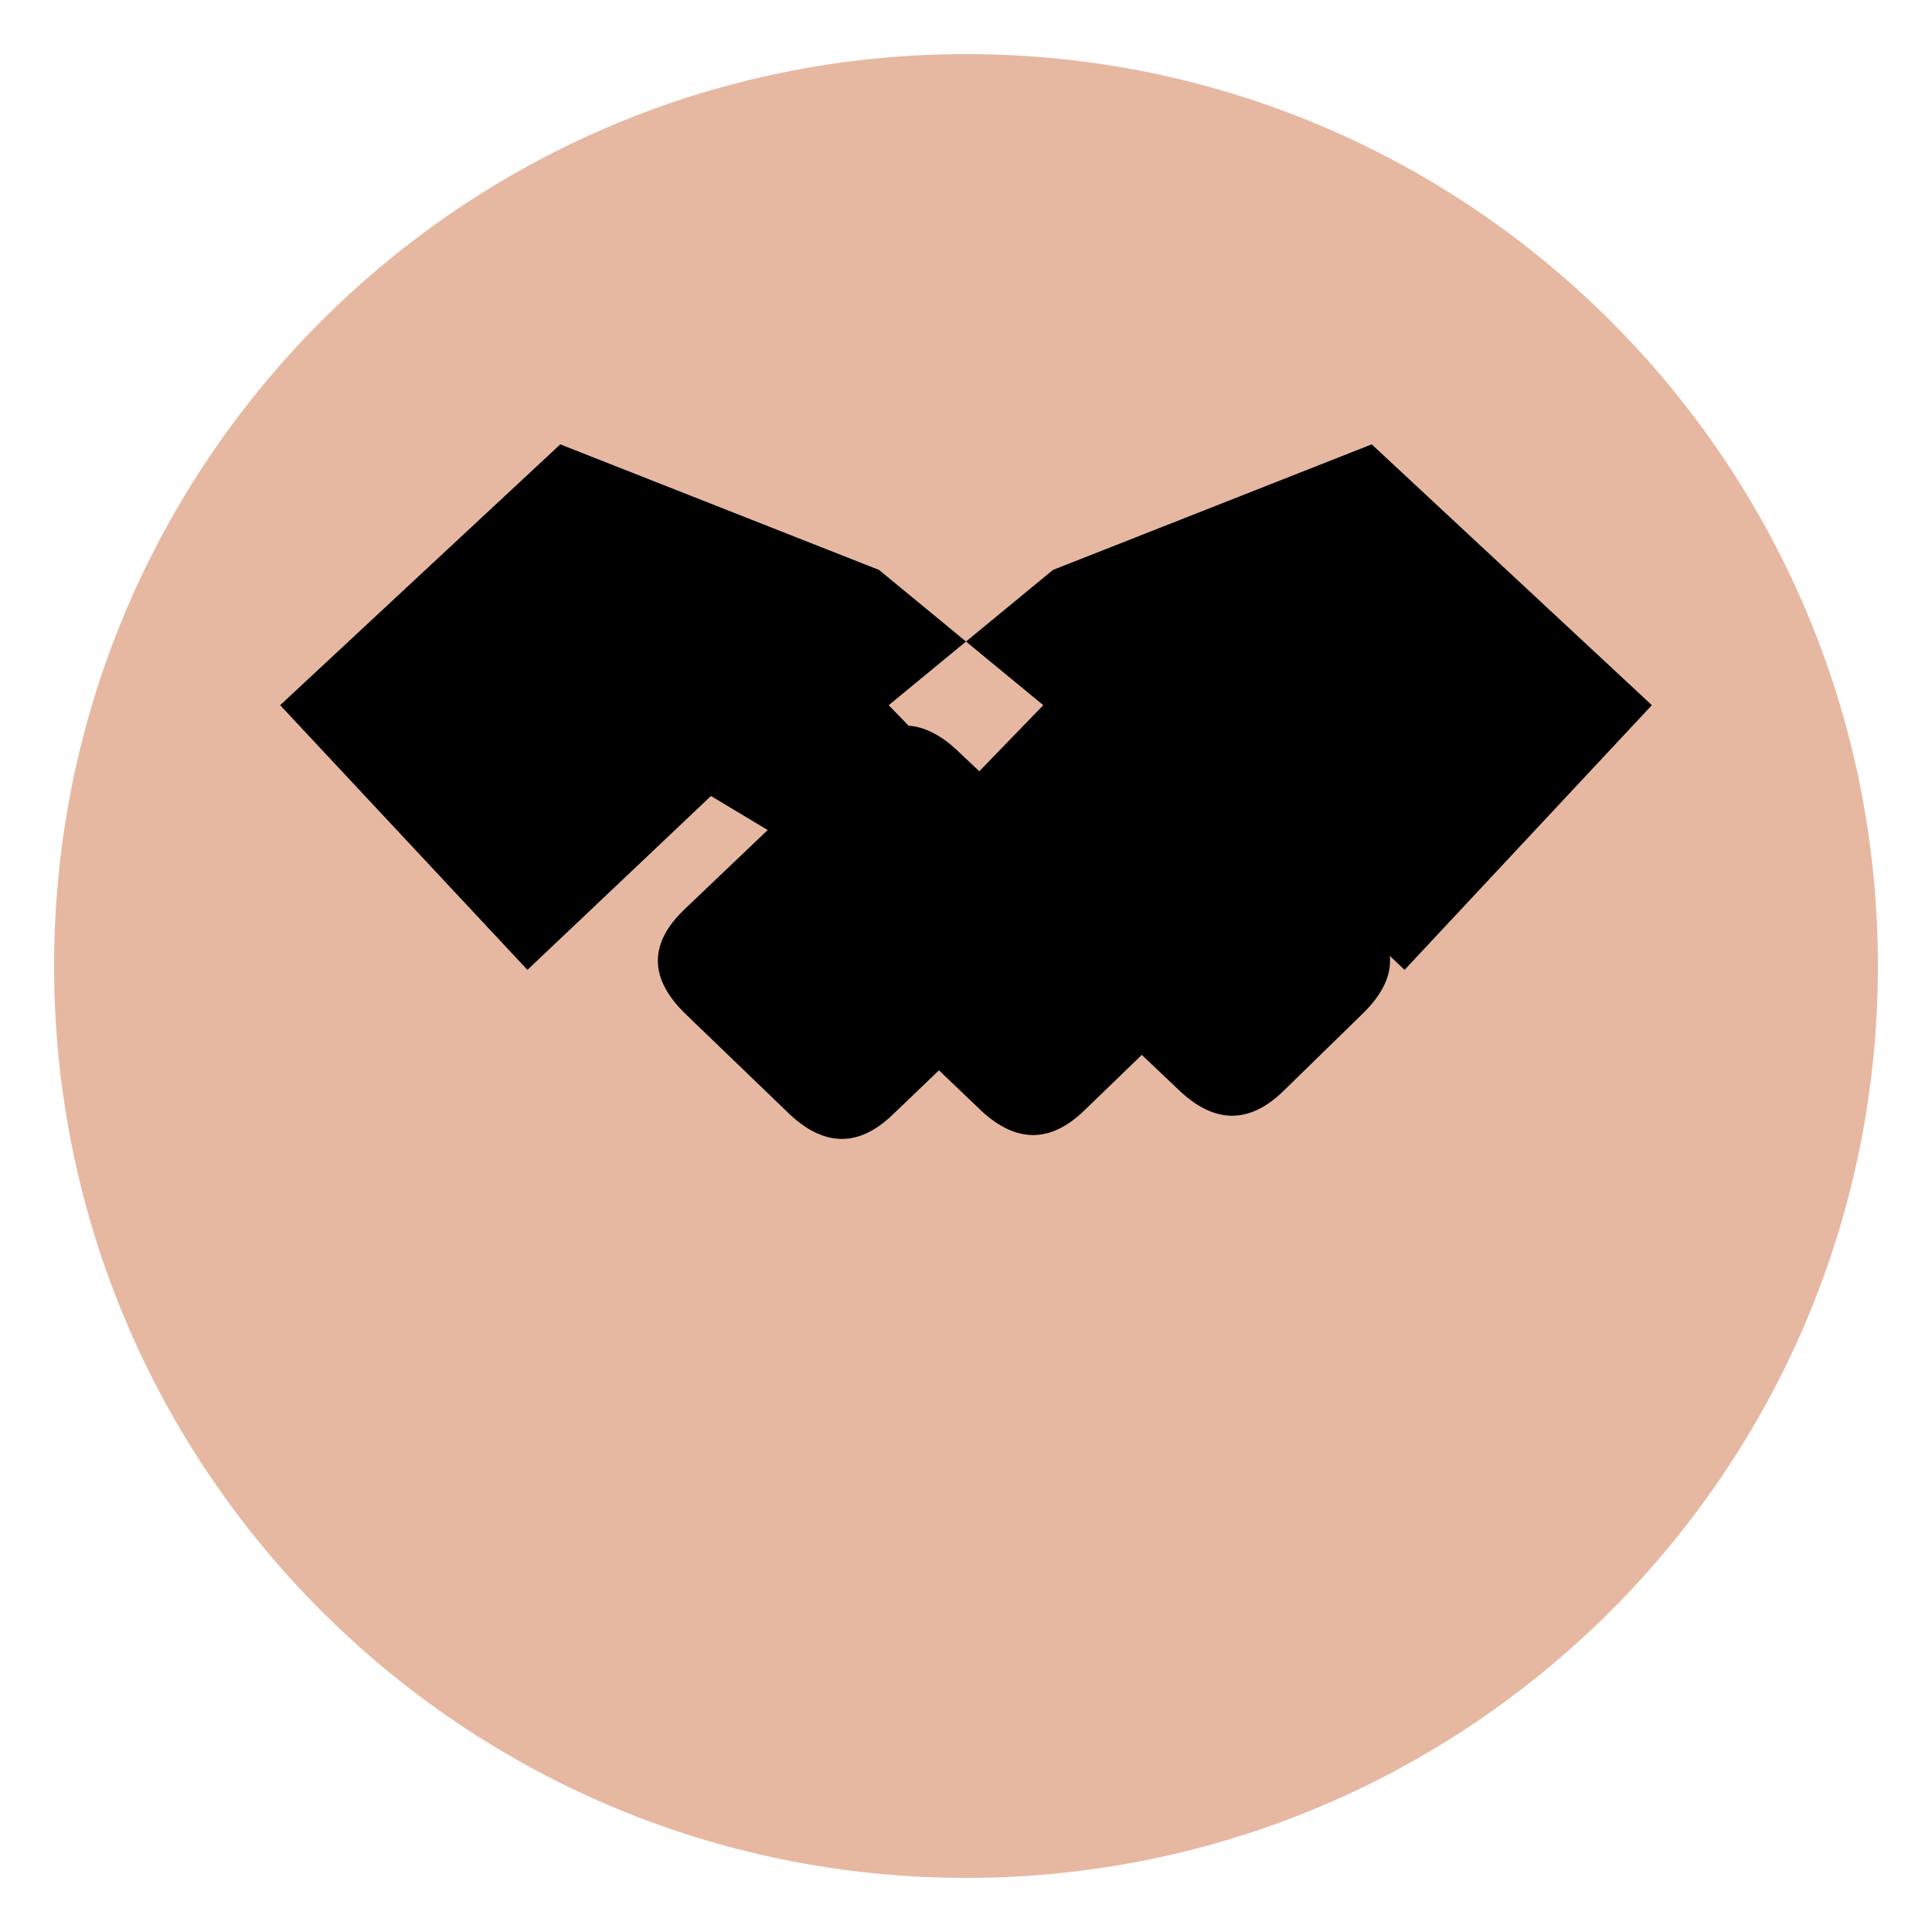
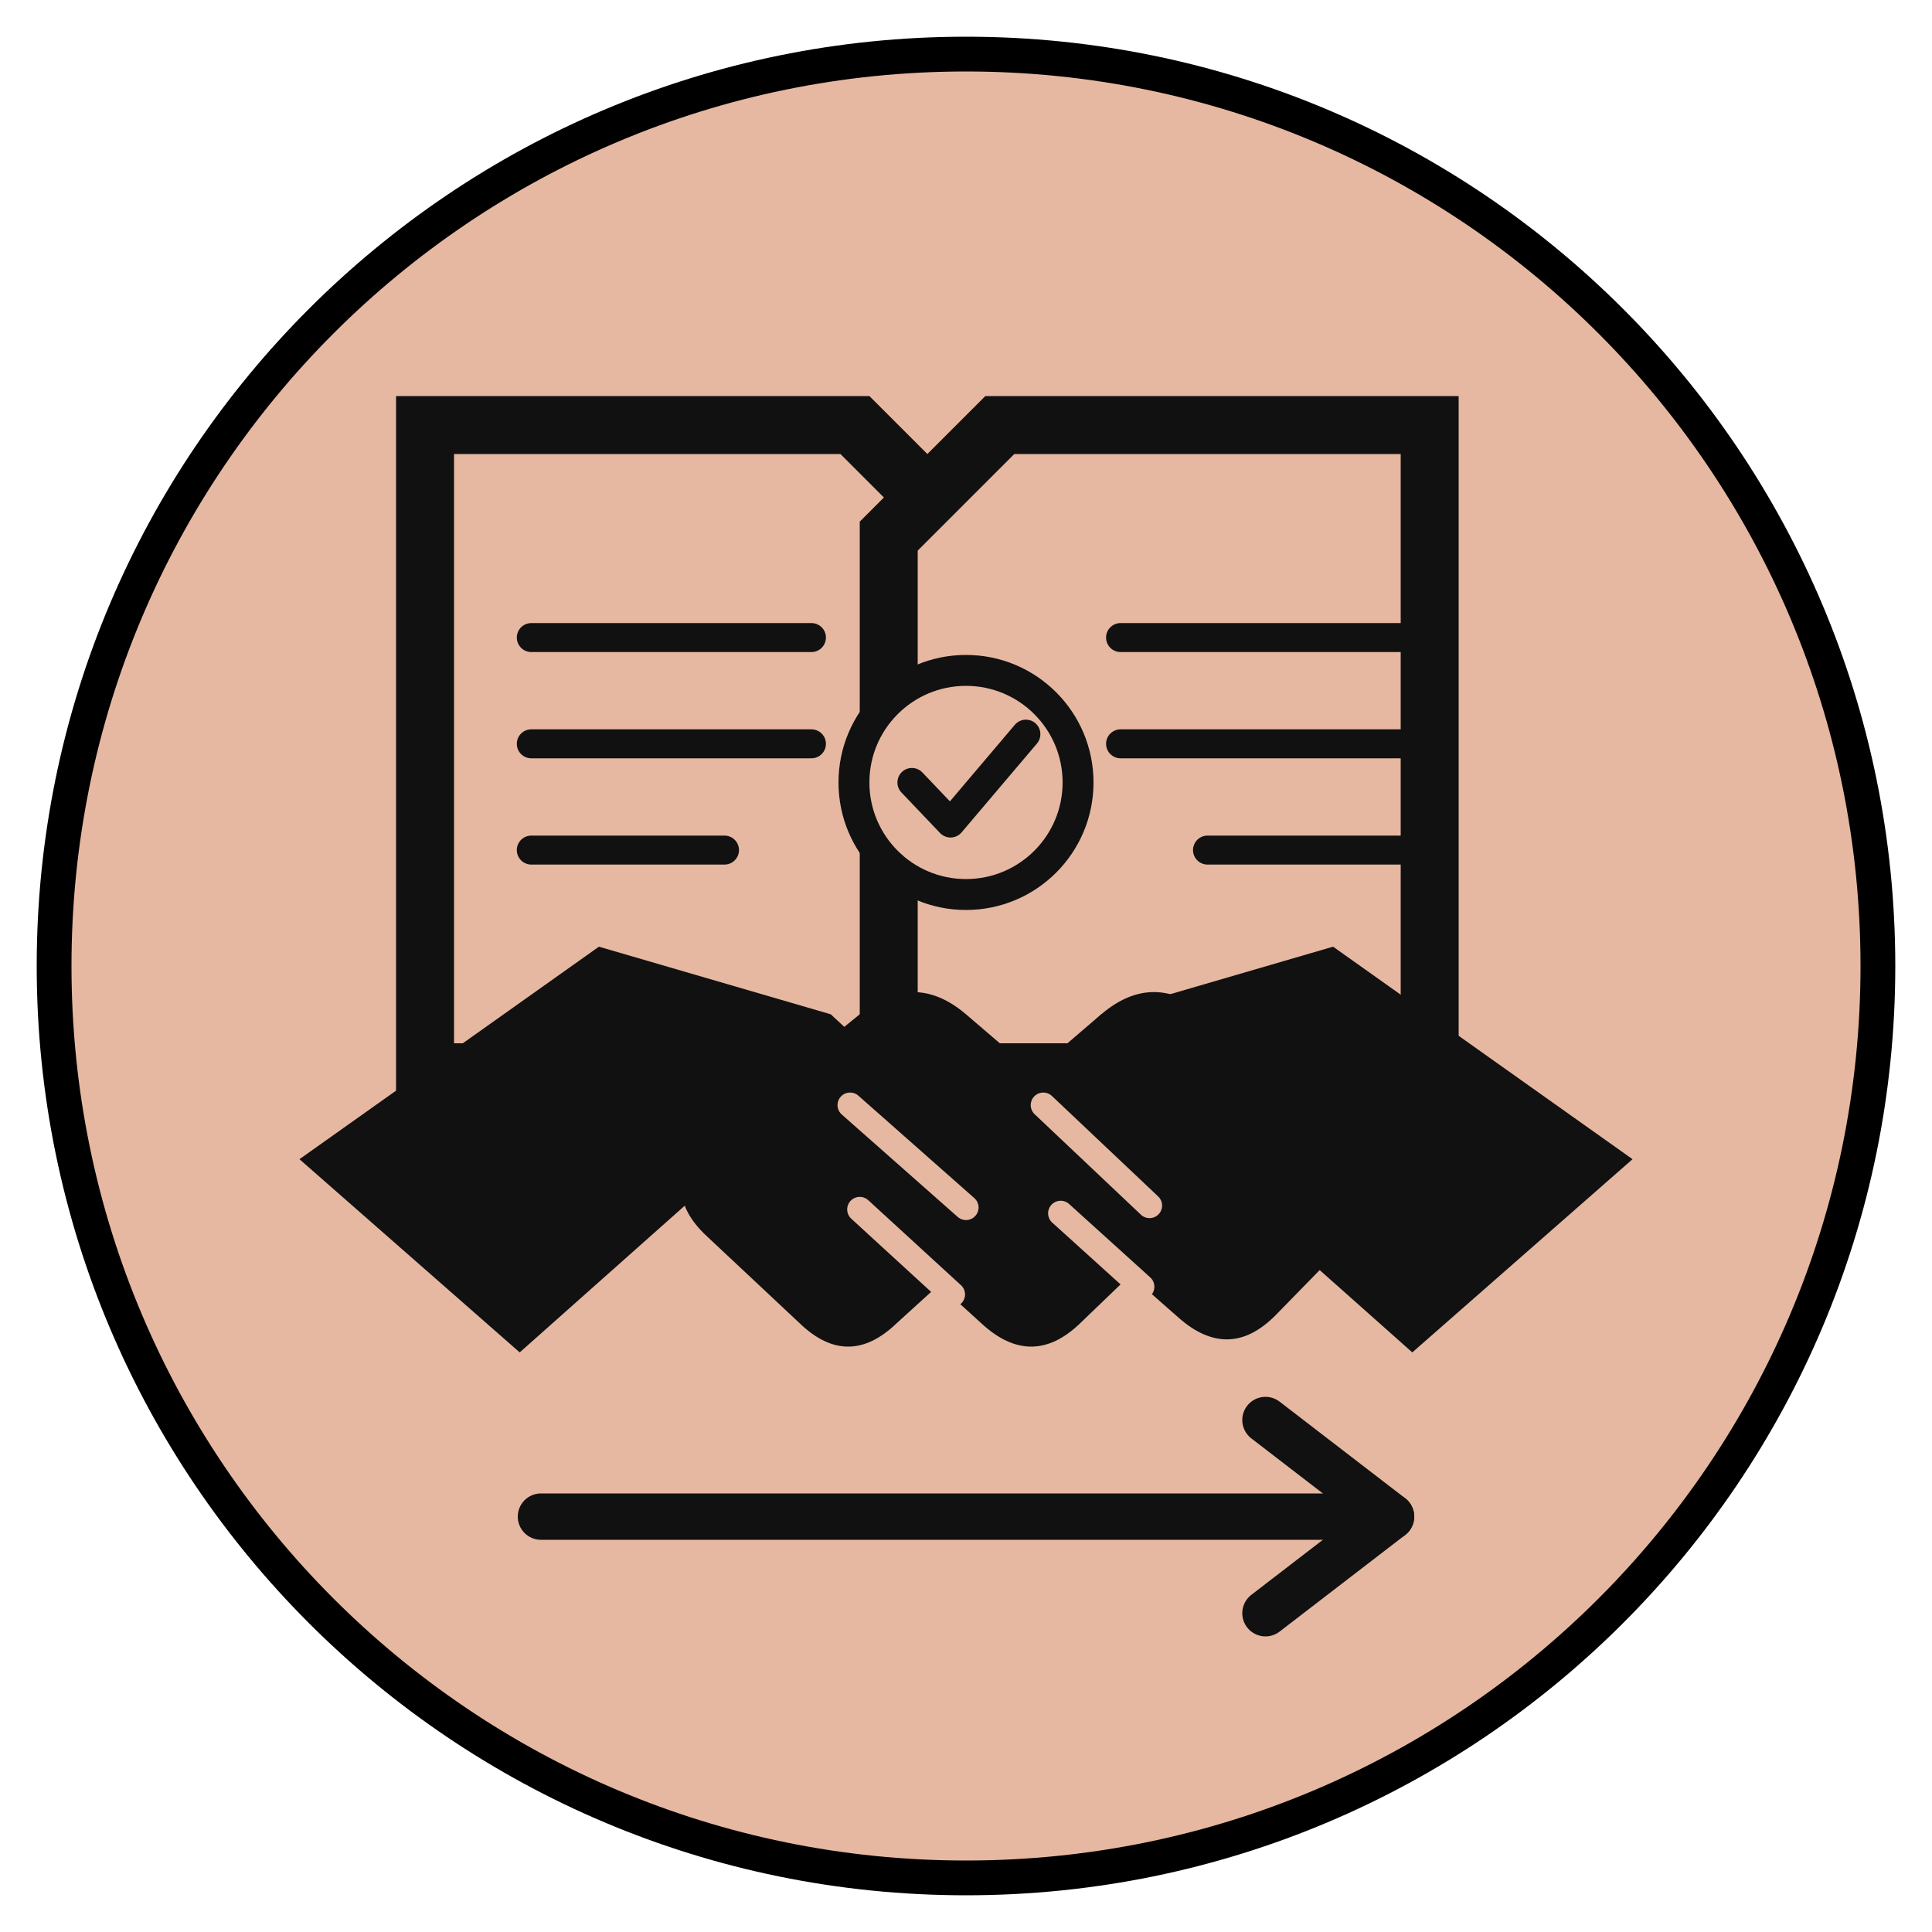
- <svg xmlns="http://www.w3.org/2000/svg" width="1000" height="1000" viewBox="0 0 1000 1000">
-   <circle cx="500" cy="500" r="472" fill="#E6B8A2" />
-   <path fill="#000" d="M145 365l145-135 165 65 85 70-92 95-80-48-95 90-128-137zm710 0L710 230l-165 65-85 70 92 95 80-48 95 90 128-137z" />
-   <path fill="#000" d="M355 470l86-82q27-25 54 0l35 33 35-33q27-25 54 0l87 83q27 26 0 53l-42 41q-26 25-53 0l-20-19-30 29q-26 25-53 0l-22-21-24 23q-26 25-53 0l-54-52q-29-28 0-55z" />
+ <svg xmlns="http://www.w3.org/2000/svg" viewBox="0 0 1000 1000" width="1000" height="1000">
+   <circle cx="500" cy="500" r="472" fill="#E6B8A2" stroke="#000" stroke-width="18" />
+   <path d="M205 205h245l65 65v300H205z" fill="#111" />
+   <path d="M235 235h200l50 50v255H235z" fill="#E6B8A2" />
+   <path d="M755 205H510l-65 65v300h310z" fill="#111" />
+   <path d="M725 235H525l-50 50v255h250z" fill="#E6B8A2" />
+   <g fill="none" stroke="#111" stroke-width="15" stroke-linecap="round">
+     <path d="M275 330h145m-145 55h145m-145 55h100M580 330h145m-145 55h145m-100 55h100" />
+   </g>
+   <circle cx="500" cy="405" r="58" fill="#E6B8A2" stroke="#111" stroke-width="16" />
+   <path d="M472 405l20 21 39-46" fill="none" stroke="#111" stroke-width="15" stroke-linecap="round" stroke-linejoin="round" />
+   <path d="M155 600l155-110 120 35 70 65-66 73-75-43-90 80z" fill="#111" />
+   <path d="M845 600L690 490l-120 35-70 65 66 73 75-43 90 80z" fill="#111" />
+   <path d="M365 590l80-65q28-23 55 0l35 30 35-30q27-23 55 0l75 65q25 23 2 48l-42 43q-24 24-50 1l-25-22-26 25q-25 24-51 0l-22-20-22 20q-25 24-50 0l-48-45q-26-24-1-50z" fill="#111" />
+   <path d="M440 572l60 53m40-53 55 52m-150 2 48 44m56-42 42 38" fill="none" stroke="#E6B8A2" stroke-width="13" stroke-linecap="round" />
+   <path d="M280 785h440" stroke="#111" stroke-width="24" stroke-linecap="round" />
+   <path d="M655 735l65 50-65 50" fill="none" stroke="#111" stroke-width="24" stroke-linecap="round" stroke-linejoin="round" />
</svg>
